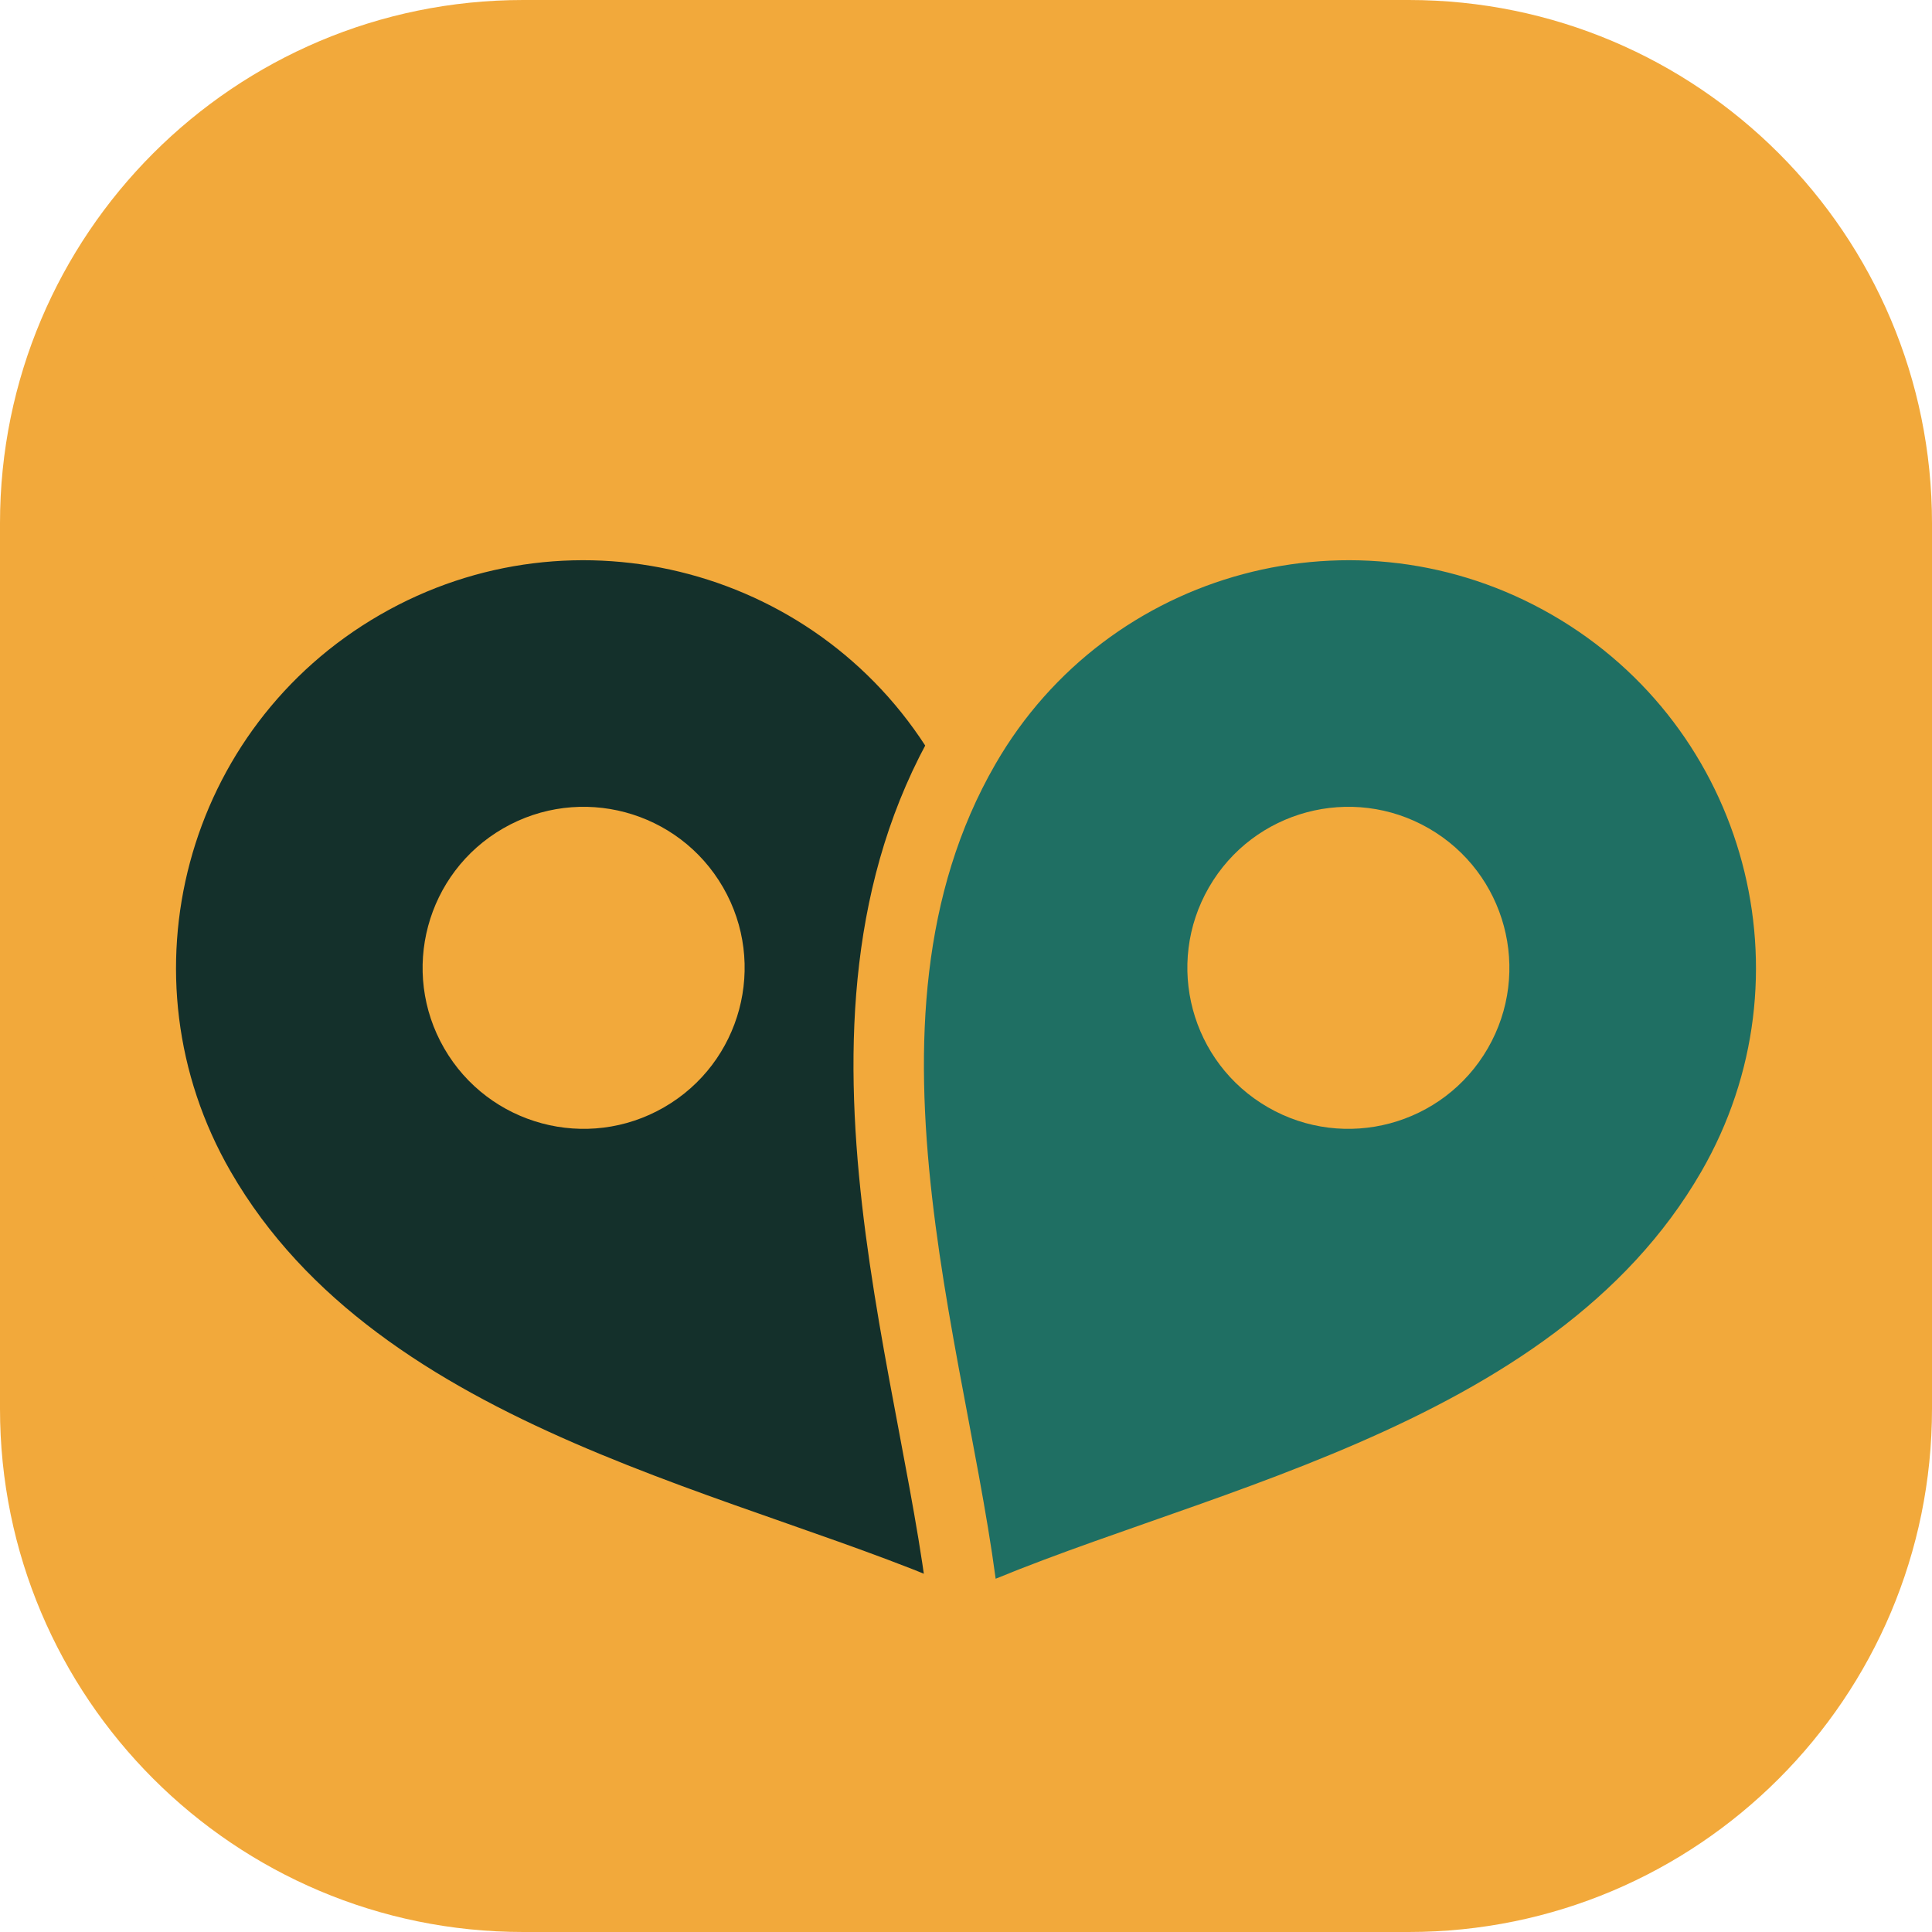
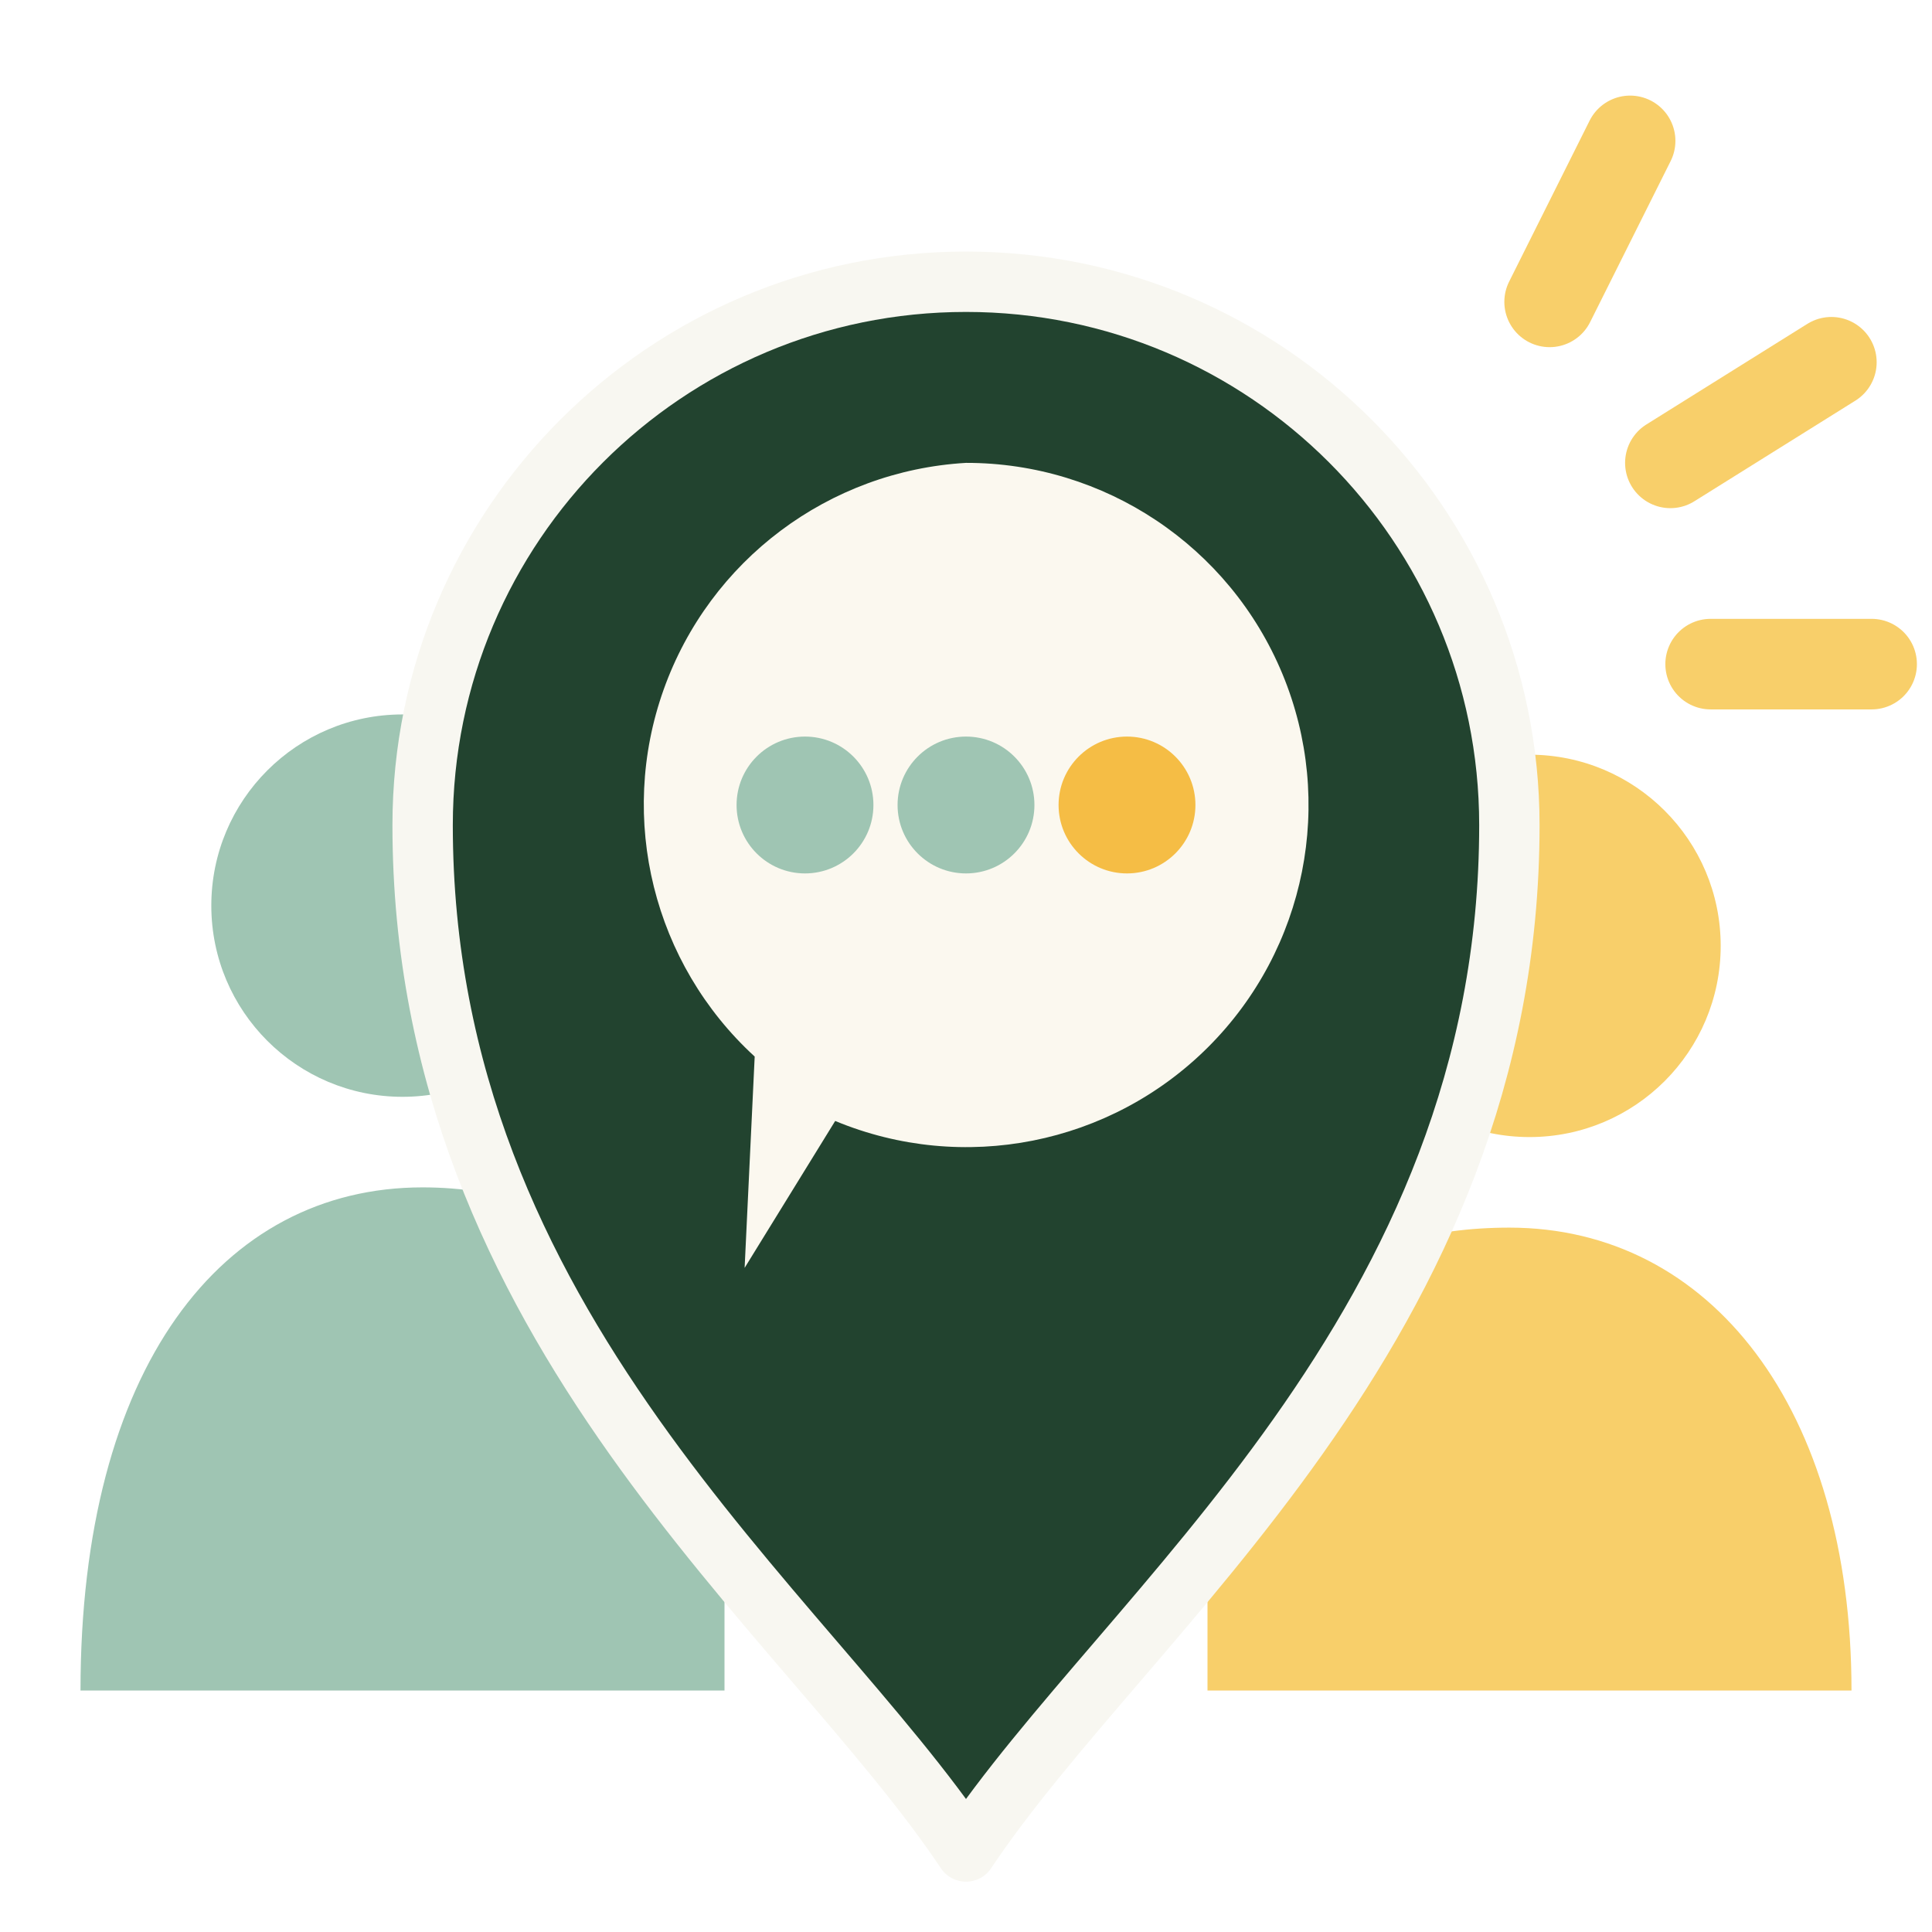
<svg xmlns="http://www.w3.org/2000/svg" viewBox="0 0 96 96" width="512" height="512">
-   <g transform="translate(0 0) scale(1)">
-     <rect width="96" height="96" rx="26" fill="#F2A93B" />
-     <g transform="translate(48 81) rotate(-30)">
-       <path d="M0 0 C-7 -10 -22 -22 -22 -38 A22 22 0 0 1 22 -38 C22 -22 7 -10 0 0 Z" fill="#14302B" stroke="#F2A93B" stroke-width="3.5" stroke-linejoin="round" />
-       <circle cx="0" cy="-38" r="8" fill="#F2A93B" />
-     </g>
-     <g transform="translate(48 81) rotate(30)">
-       <path d="M0 0 C-7 -10 -22 -22 -22 -38 A22 22 0 0 1 22 -38 C22 -22 7 -10 0 0 Z" fill="#1F6F63" stroke="#F2A93B" stroke-width="3.5" stroke-linejoin="round" />
-       <circle cx="0" cy="-38" r="8" fill="#F2A93B" />
-     </g>
+   <g stroke="#F8CF6A" stroke-width="4.5" stroke-linecap="round">
+     <path d="M77 15 L81 7" />
+     <path d="M83 23 L91 18" />
+     <path d="M85 33 L93 33" />
  </g>
+   <circle cx="20" cy="45" r="9.5" fill="#9FC5B3" />
+   <path d="M4 84 C4 68 11 59 21 59 C29 59 34 64 36 70 L36 84 Z" fill="#9FC5B3" />
+   <circle cx="76" cy="47" r="9.5" fill="#F8CF6A" />
+   <path d="M60 72 C62 65 67 61 75 61 C85 61 92 70 92 84 L60 84 Z" fill="#F8CF6A" />
+   <path d="M48 92 C40 80 21 66 21 41 A27 27 0 0 1 75 41 C75 66 56 80 48 92 Z" fill="#22432F" stroke="#F8F7F1" stroke-width="3" stroke-linejoin="round" />
+   <path d="M48 23 A17 17 0 1 1 41.5 55.7 L37 63 L37.5 52.5 A17 17 0 0 1 48 23 Z" fill="#FBF8EF" />
+   <circle cx="40" cy="40" r="3.4" fill="#9FC5B3" />
+   <circle cx="48" cy="40" r="3.4" fill="#9FC5B3" />
+   <circle cx="56" cy="40" r="3.4" fill="#F5BD45" />
</svg>
